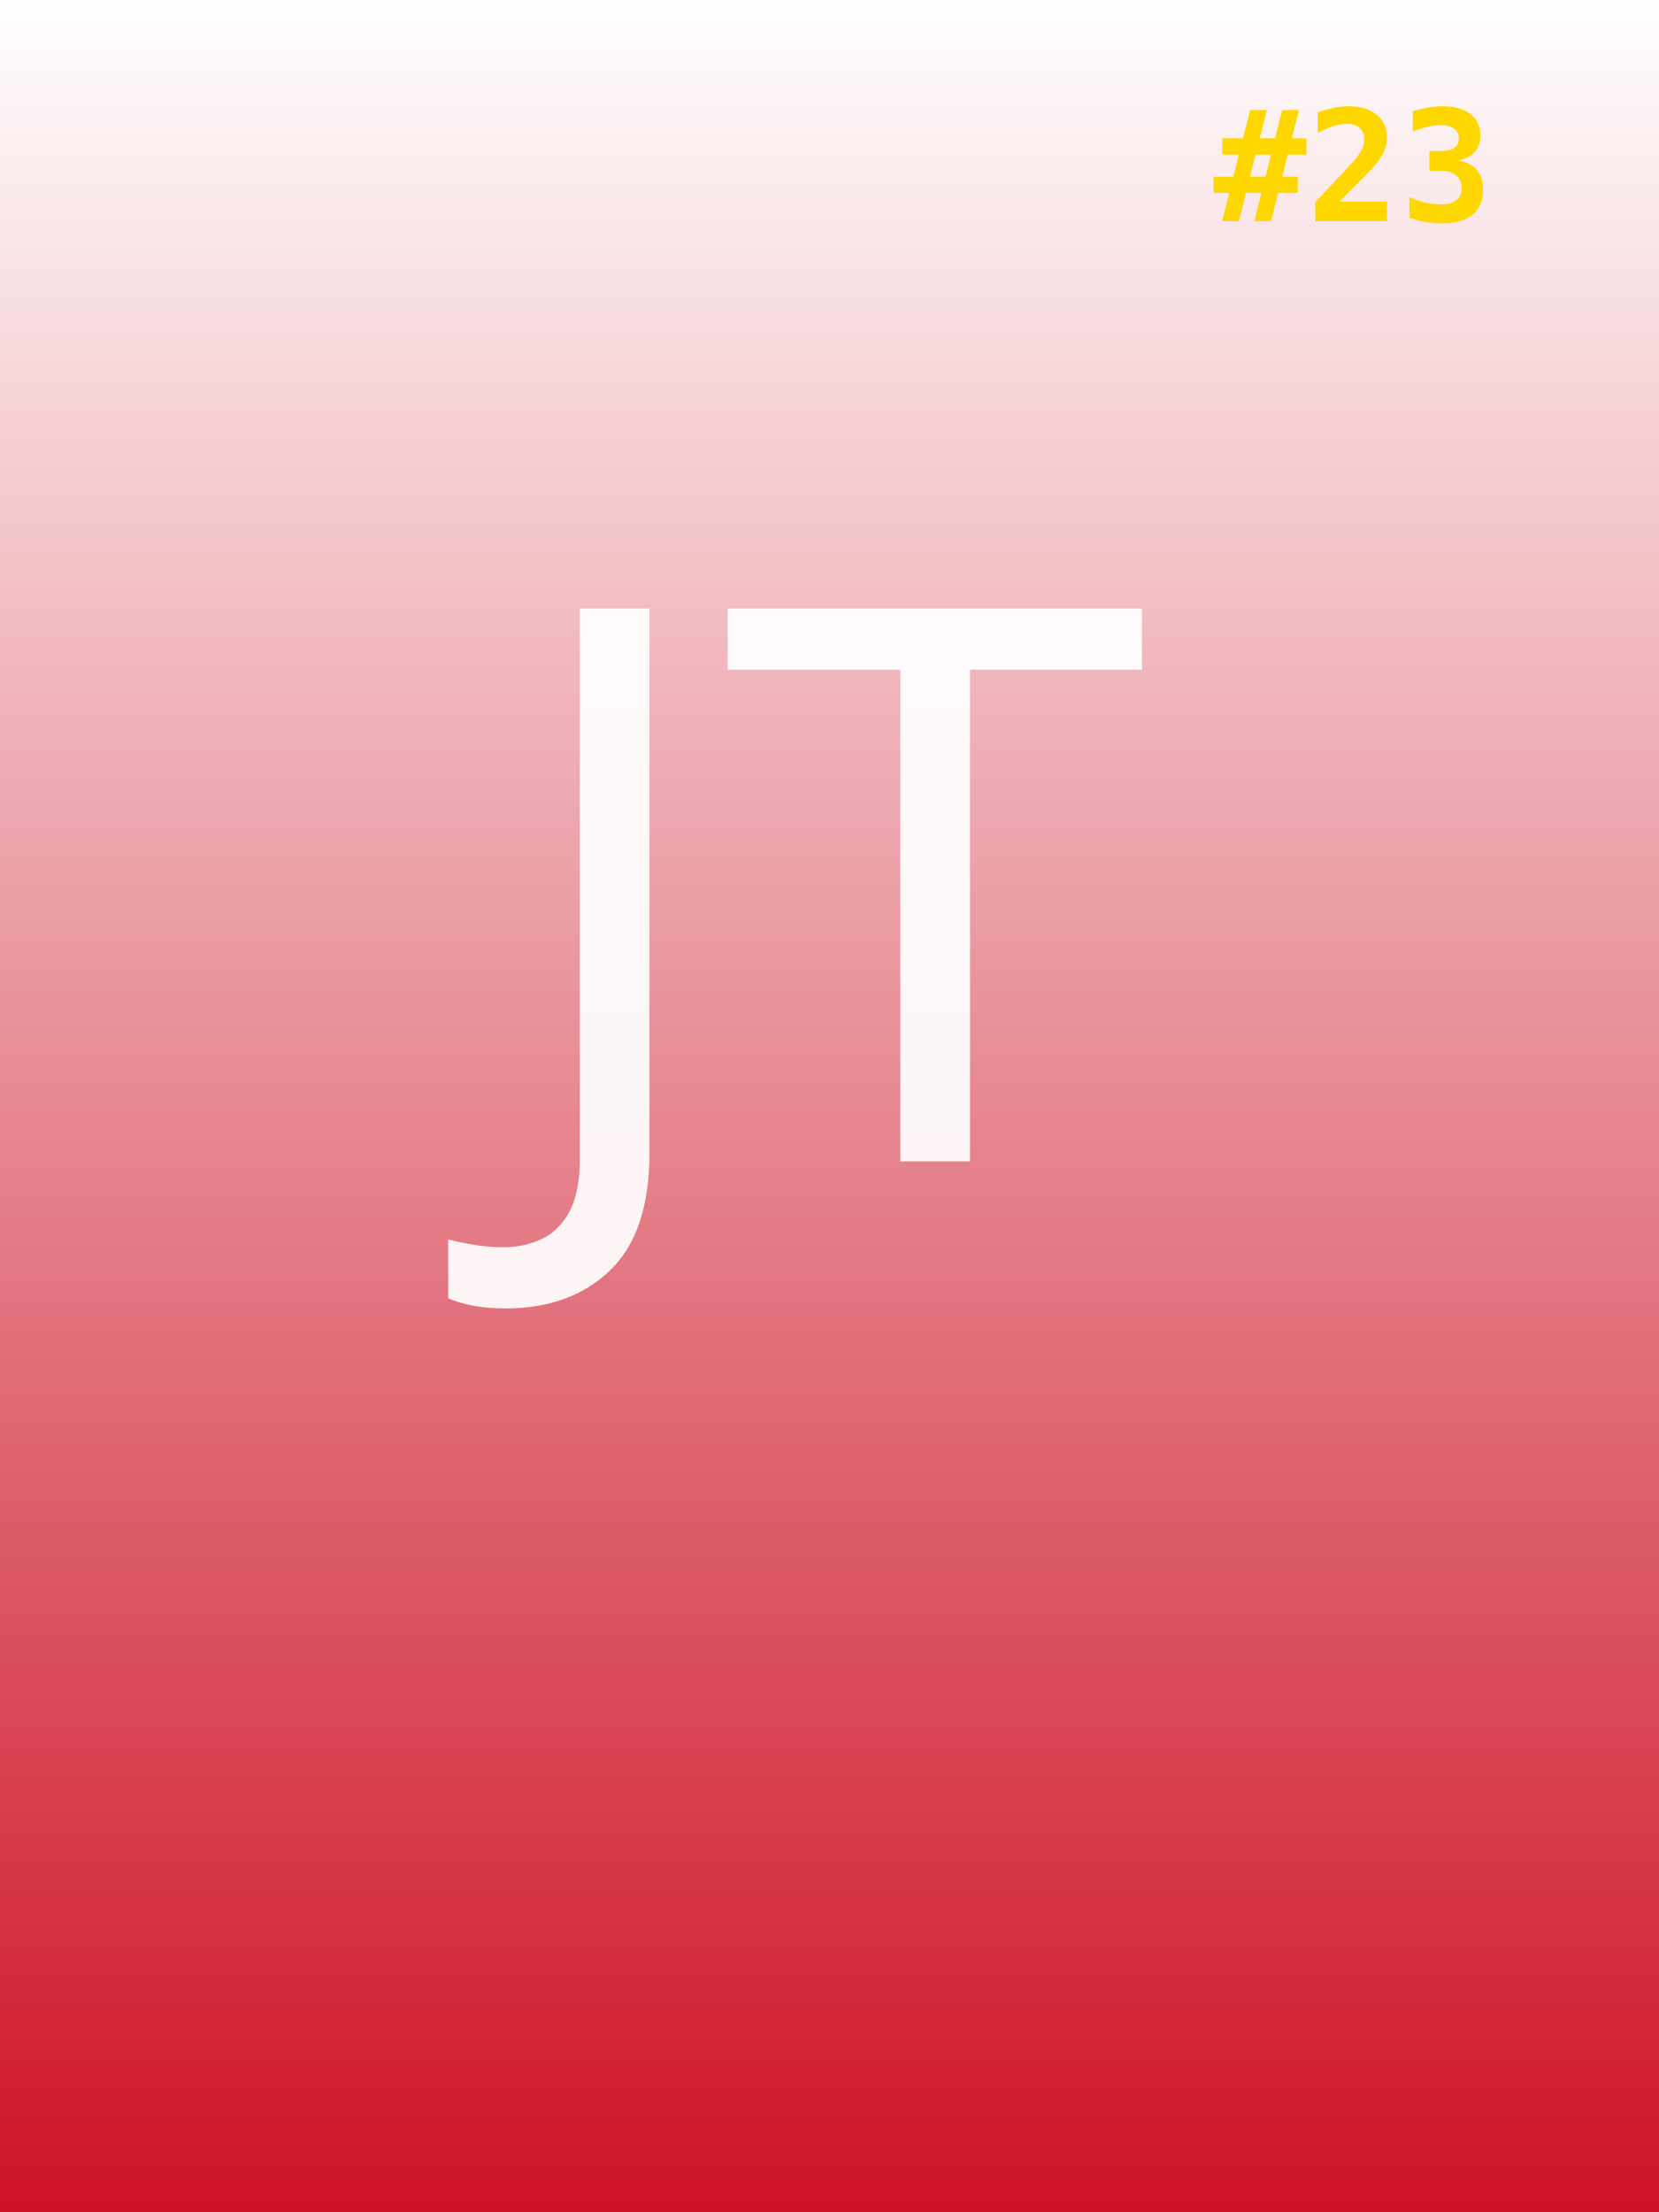
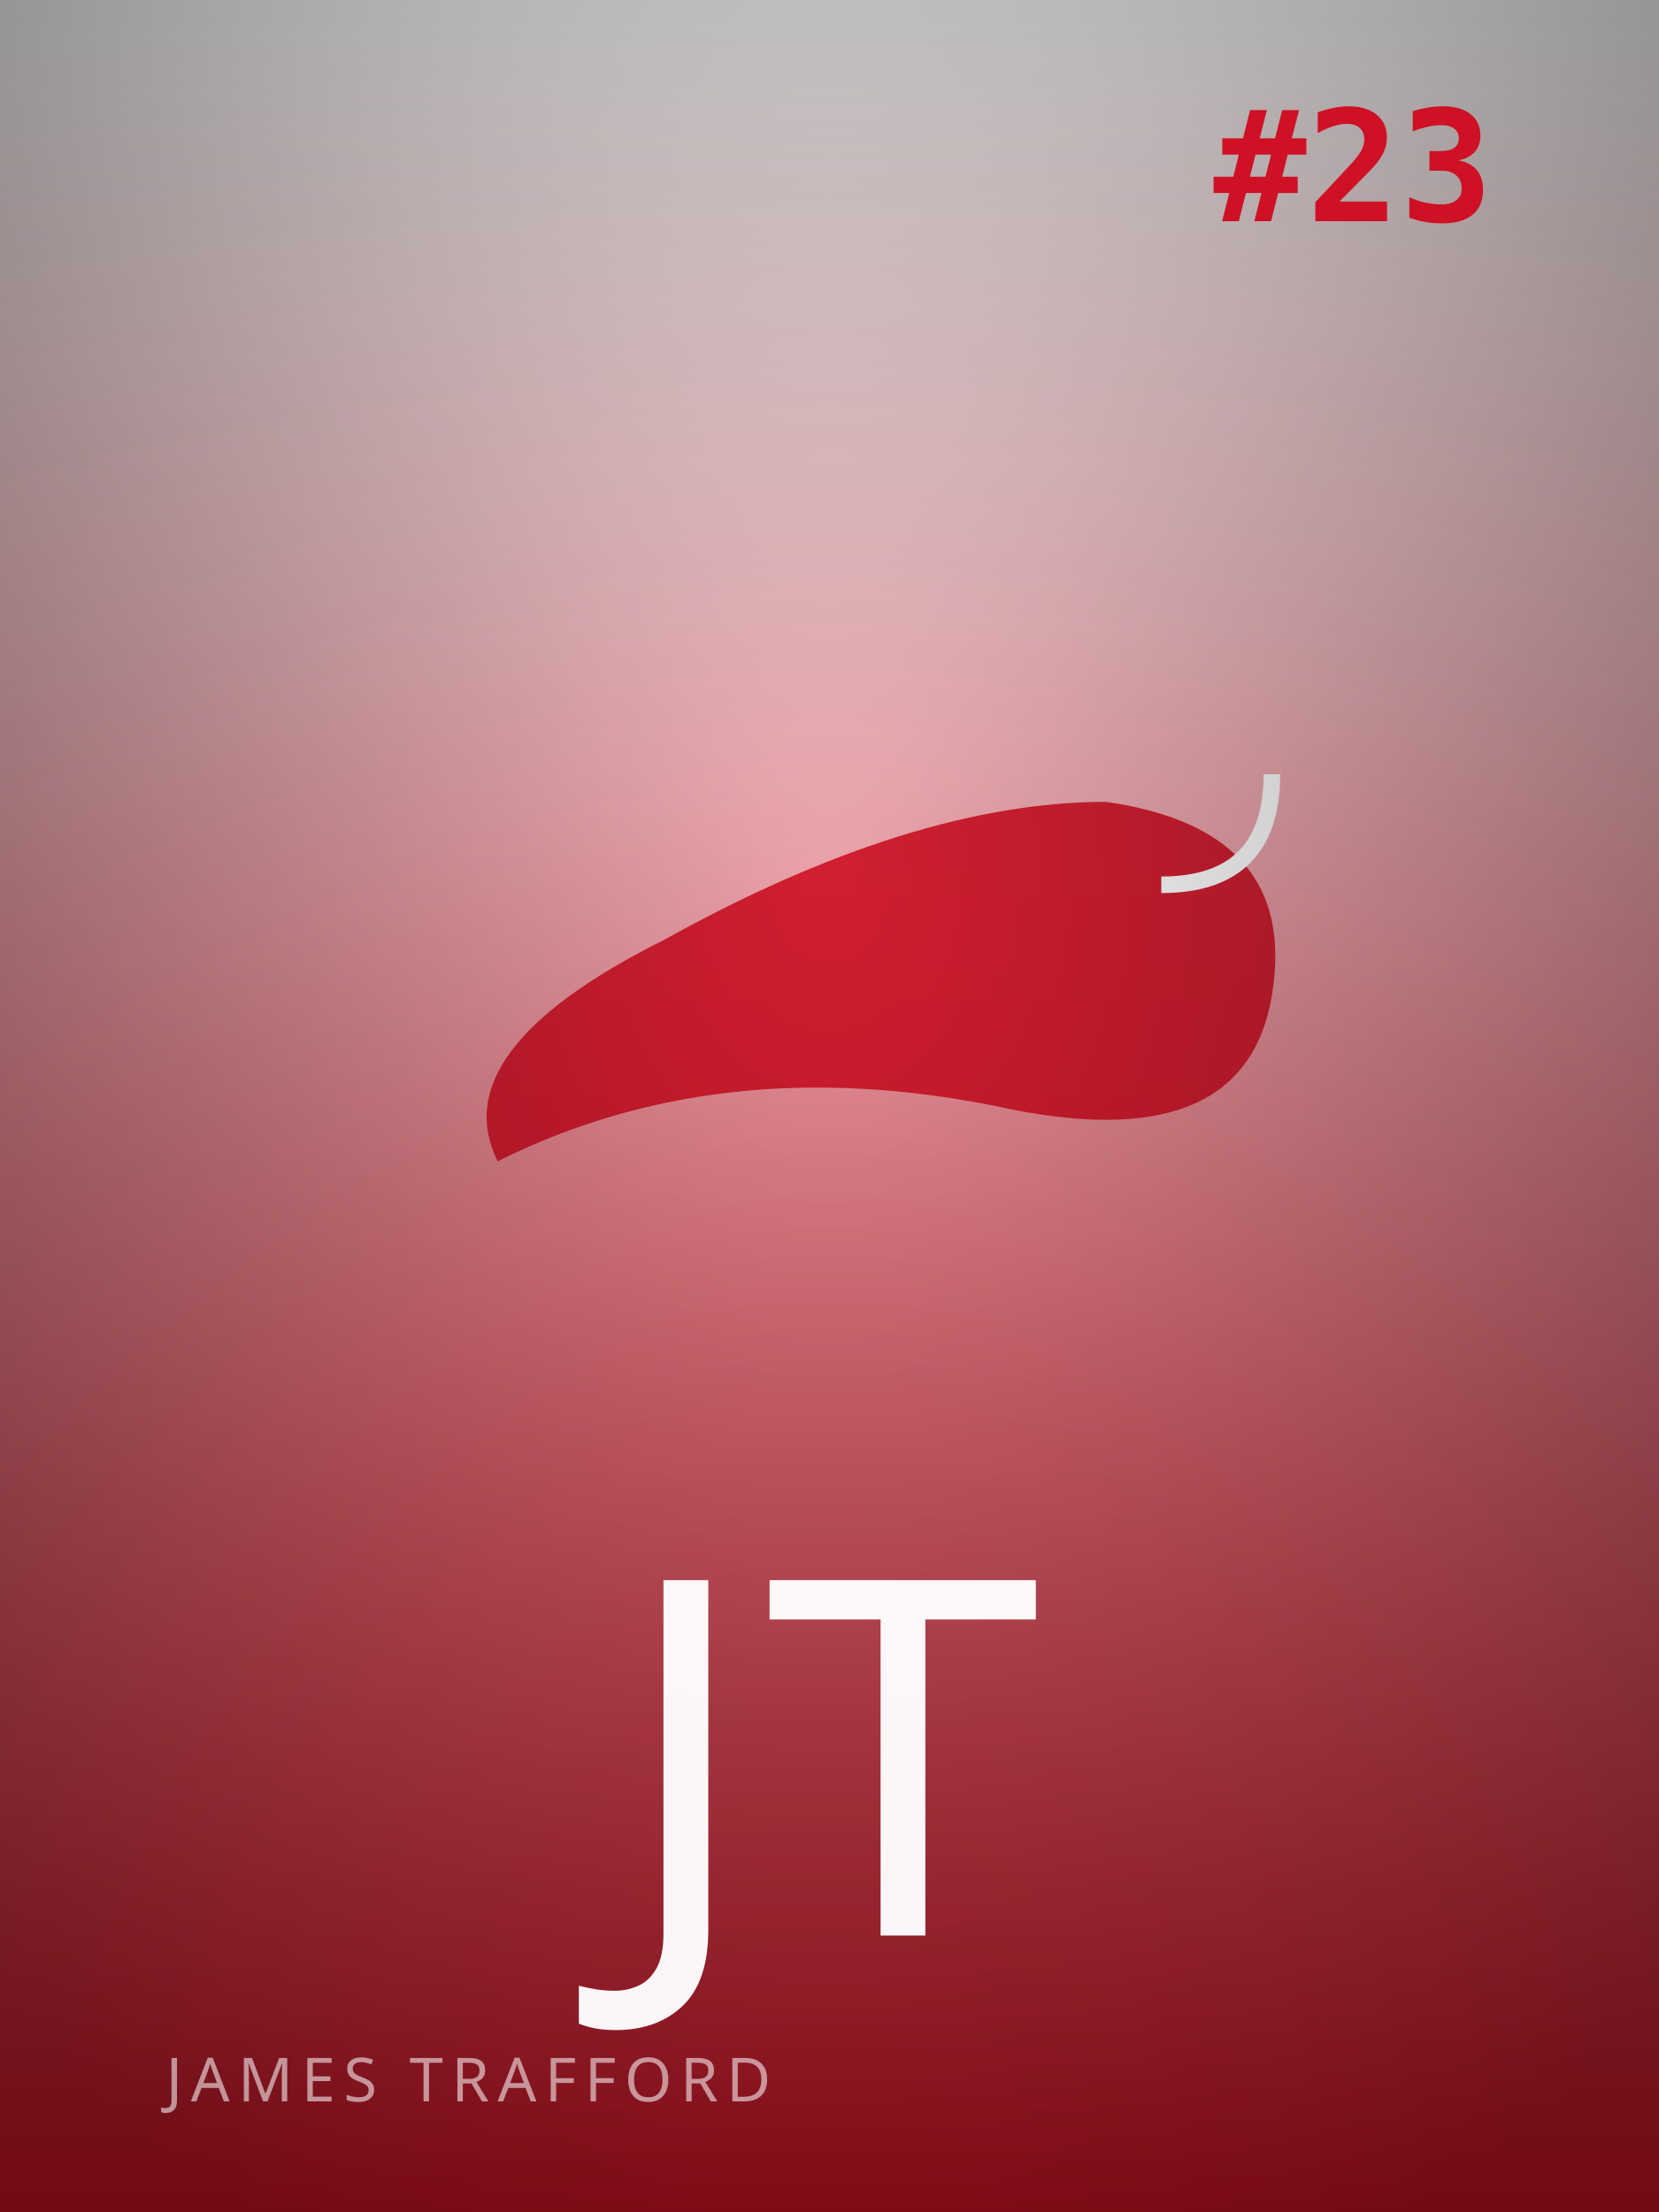
<svg xmlns="http://www.w3.org/2000/svg" viewBox="0 0 600 800" role="img" aria-labelledby="t">
  <defs>
-     <linearGradient id="g" x1="0" y1="0" x2="0" y2="1">
+     <linearGradient id="bg" x1="0" y1="0" x2="0" y2="1">
      <stop offset="0%" stop-color="#FFFFFF" />
      <stop offset="100%" stop-color="#CE1124" />
    </linearGradient>
+     <radialGradient id="vignette" cx="0.5" cy="0.4" r="0.7">
+       <stop offset="0%" stop-color="transparent" />
+       <stop offset="100%" stop-color="rgba(0,0,0,0.45)" />
+     </radialGradient>
  </defs>
-   <rect width="600" height="800" fill="url(#g)" />
-   <text x="300" y="420" text-anchor="middle" font-family="Anton, Impact, sans-serif" font-size="280" fill="#fff" opacity="0.92">JT</text>
-   <text x="540" y="80" text-anchor="end" font-family="JetBrains Mono, monospace" font-size="56" fill="#FFD700" font-weight="700">#23</text>
+   <rect width="600" height="800" fill="url(#bg)" />
+   <path d="M180 420 Q260 380 360 400 Q450 420 460 360 Q470 300 400 290 Q330 290 240 340 Q160 380 180 420 Z" fill="#CE1124" opacity="0.9" />
+   <path d="M420 320 Q460 320 460 280" fill="none" stroke="#fff" stroke-width="6" />
+   <rect width="600" height="800" fill="url(#vignette)" />
+   <text x="300" y="700" text-anchor="middle" font-family="Anton, Impact, sans-serif" font-size="180" fill="#fff" opacity="0.96" letter-spacing="4">JT</text>
+   <text x="540" y="80" text-anchor="end" font-family="JetBrains Mono, monospace" font-size="56" fill="#CE1124" font-weight="700">#23</text>
+   <text x="60" y="760" font-family="Anton, Impact, sans-serif" font-size="22" fill="#fff" opacity="0.55" letter-spacing="3">JAMES TRAFFORD</text>
</svg>
